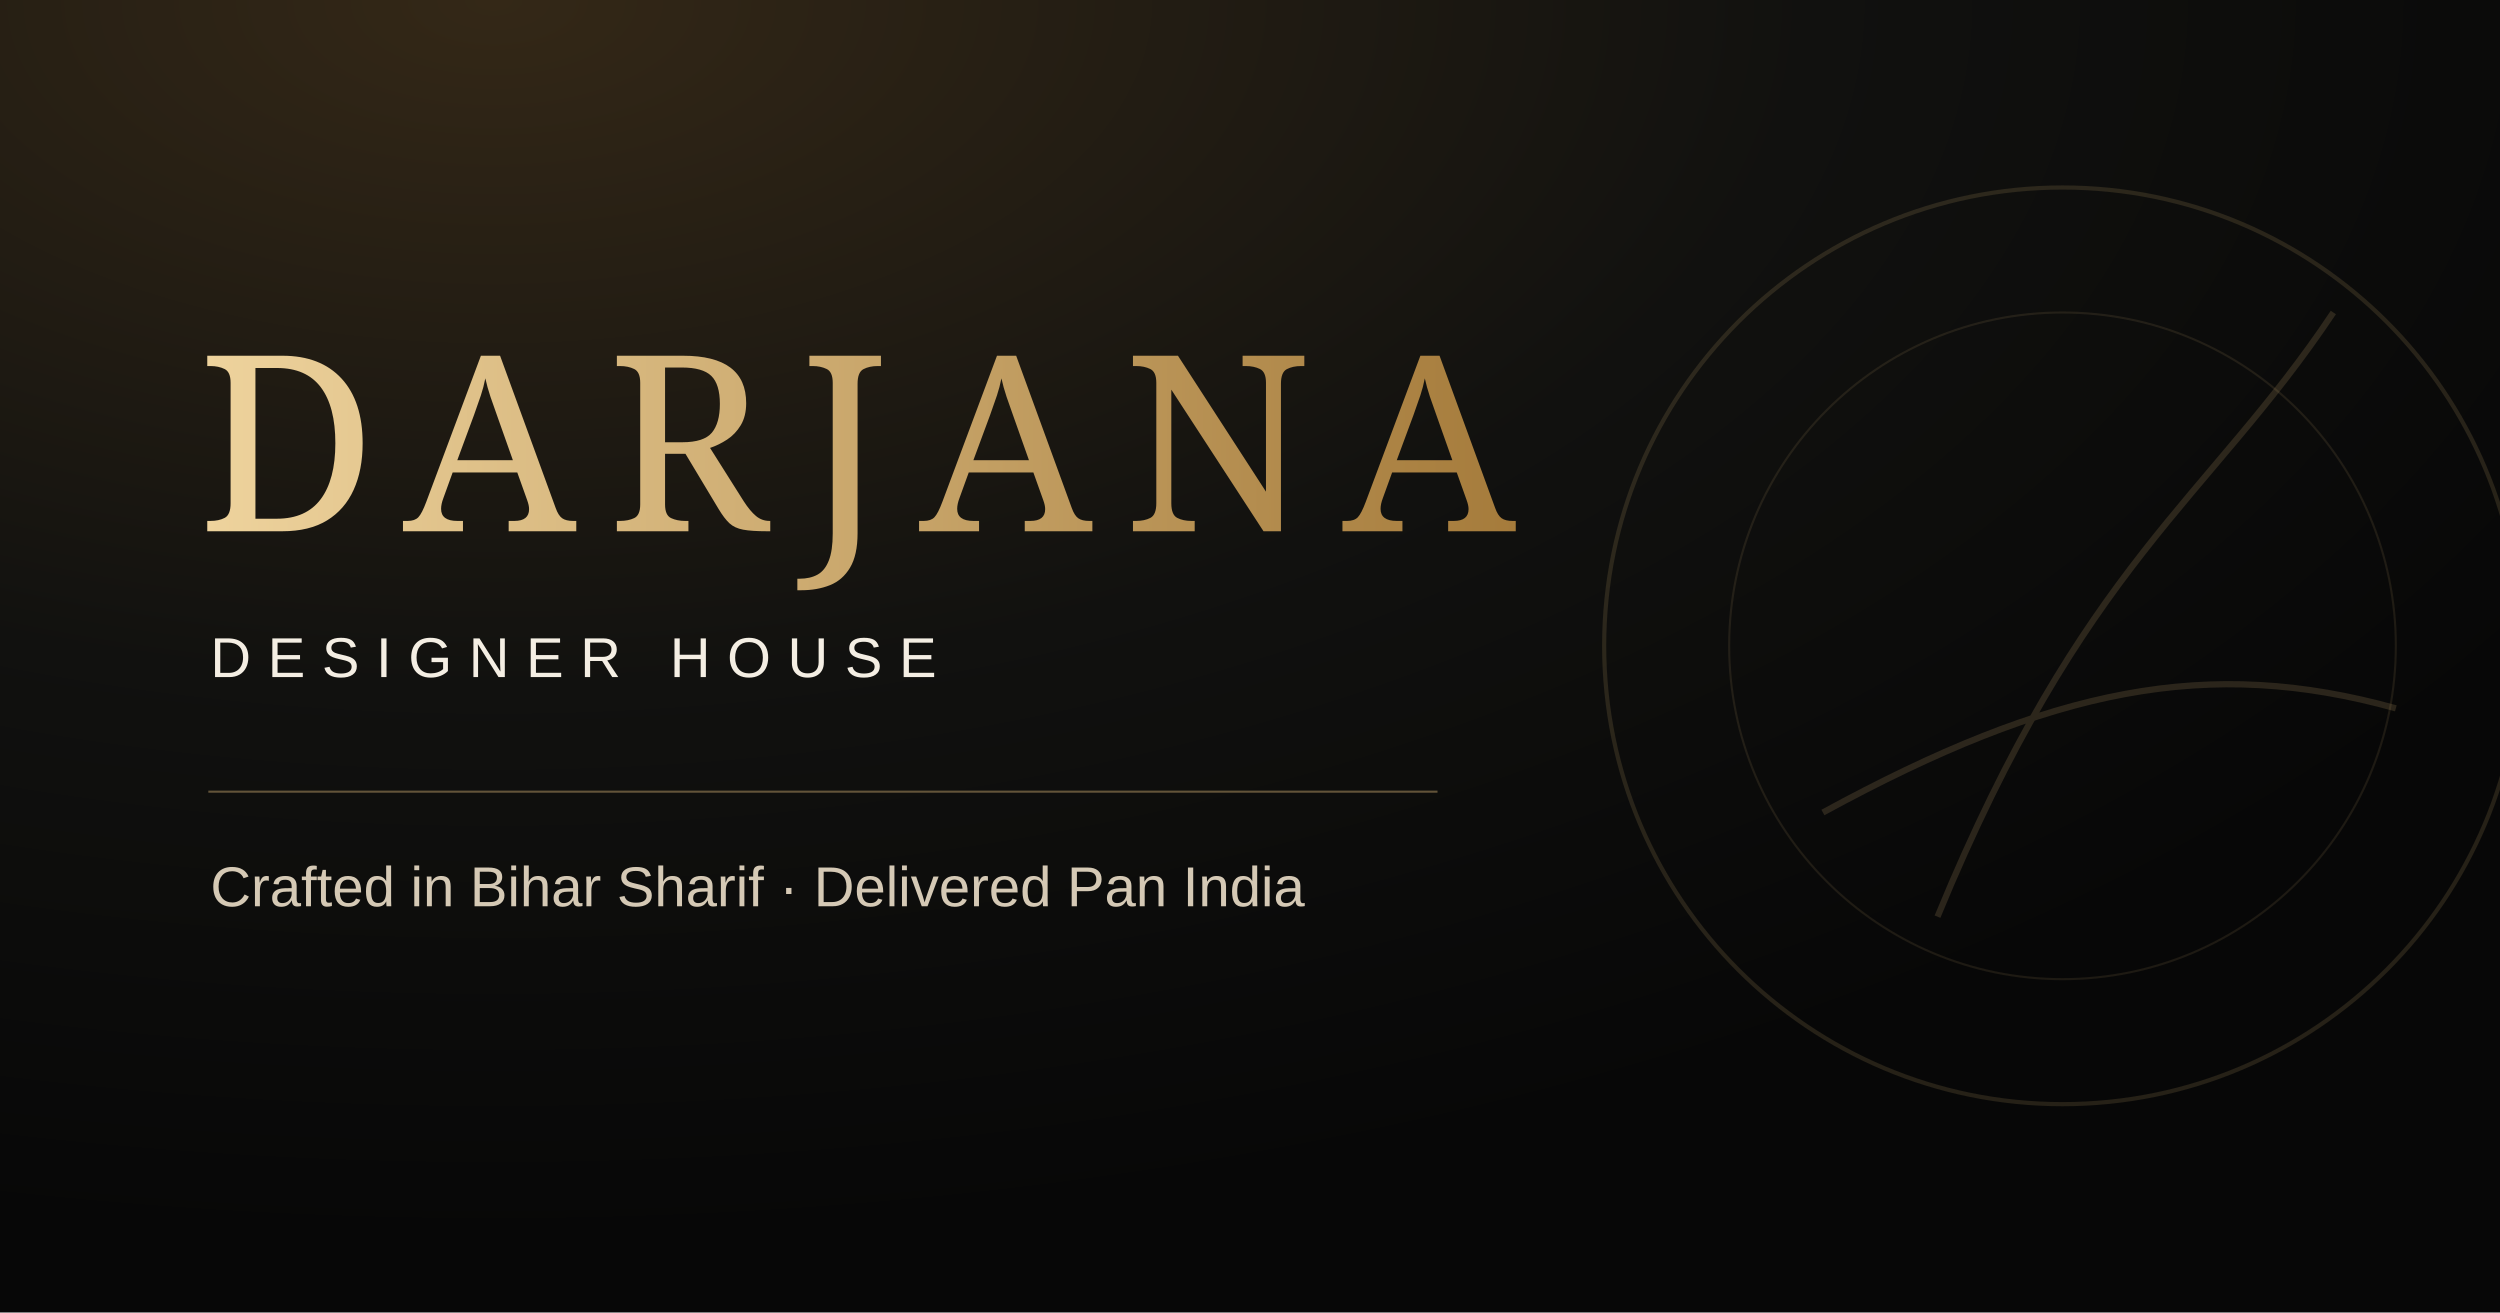
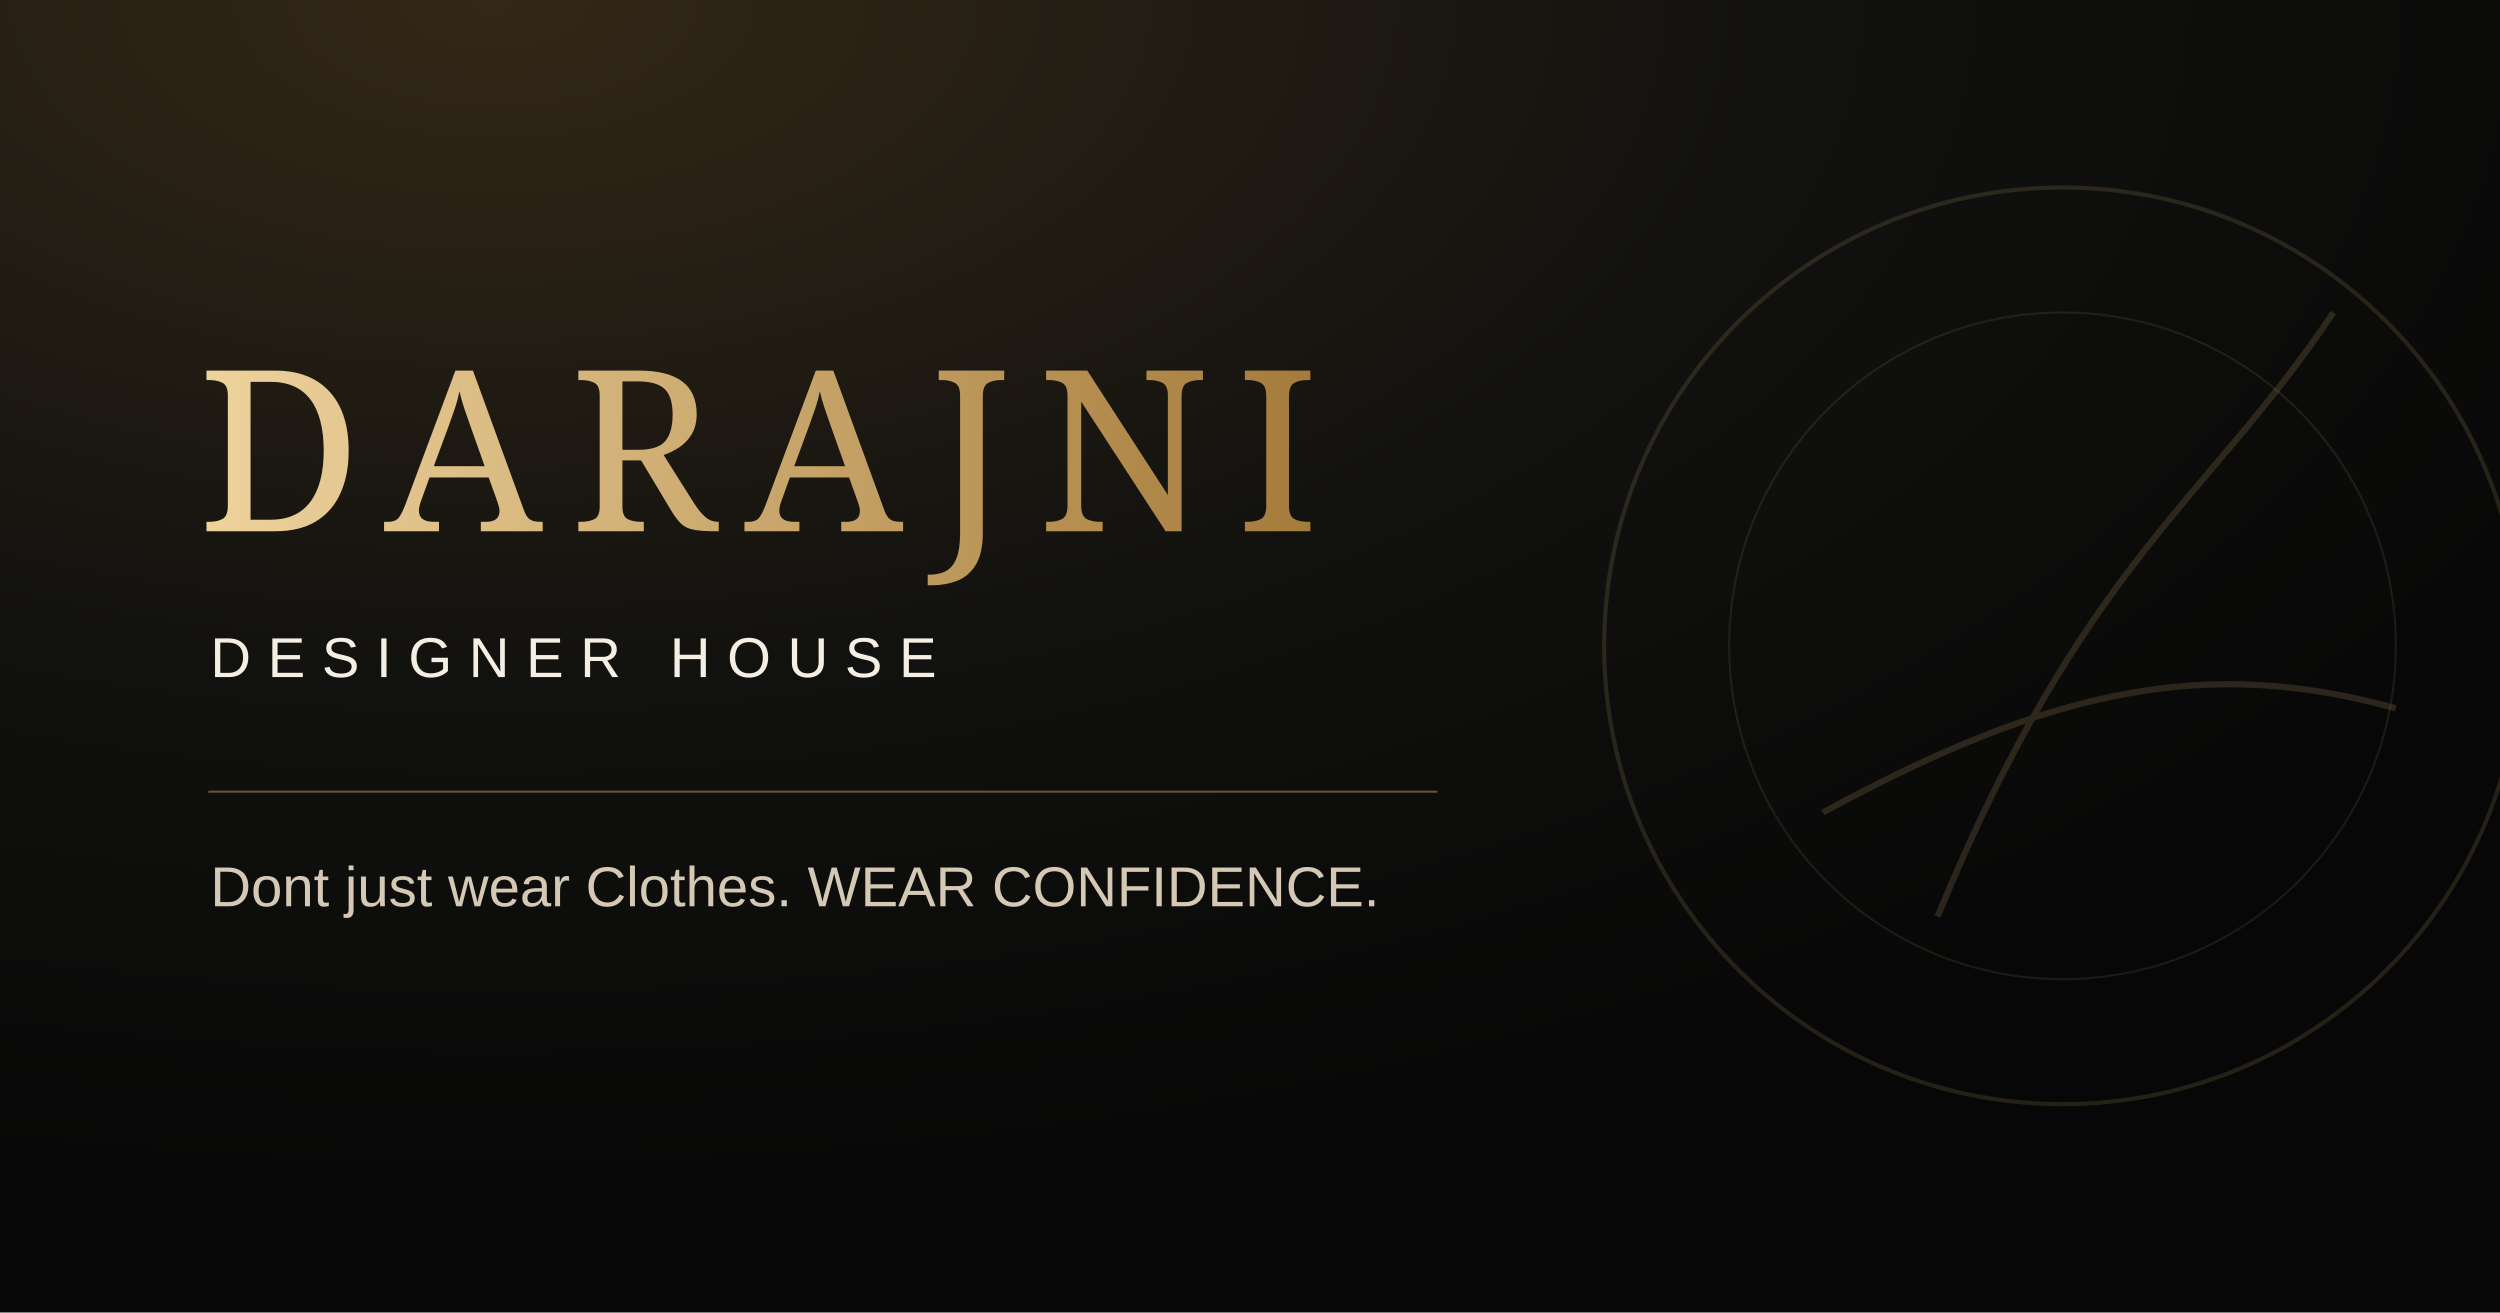
<svg xmlns="http://www.w3.org/2000/svg" width="1200" height="630" viewBox="0 0 1200 630">
  <defs>
    <radialGradient id="bg" cx="20%" cy="0%" r="95%">
      <stop stop-color="#342817" />
      <stop offset=".55" stop-color="#11110f" />
      <stop offset="1" stop-color="#070707" />
    </radialGradient>
    <linearGradient id="gold" x1="0" x2="1">
      <stop stop-color="#eed39d" />
      <stop offset="1" stop-color="#a57b3b" />
    </linearGradient>
  </defs>
  <rect width="1200" height="630" fill="url(#bg)" />
  <circle cx="990" cy="310" r="220" fill="none" stroke="#caaa70" stroke-opacity=".16" stroke-width="2" />
  <circle cx="990" cy="310" r="160" fill="none" stroke="#caaa70" stroke-opacity=".12" />
  <path d="M930 440c70-170 130-200 190-290M875 390c110-60 185-75 275-50" fill="none" stroke="#caaa70" stroke-opacity=".18" stroke-width="3" />
-   <text x="95" y="255" fill="url(#gold)" font-family="Georgia,serif" font-size="118" letter-spacing="15">DARJANA</text>
+   <text x="95" y="255" fill="url(#gold)" font-family="Georgia,serif" font-size="108" letter-spacing="13">DARAJNI</text>
  <text x="101" y="325" fill="#f4eee3" font-family="Arial,sans-serif" font-size="27" letter-spacing="8">DESIGNER HOUSE</text>
  <line x1="100" y1="380" x2="690" y2="380" stroke="#caaa70" stroke-opacity=".45" />
-   <text x="101" y="435" fill="#d5c9b5" font-family="Arial,sans-serif" font-size="27">Crafted in Bihar Sharif · Delivered Pan India</text>
+   <text x="101" y="435" fill="#d5c9b5" font-family="Arial,sans-serif" font-size="27">Dont just wear Clothes. WEAR CONFIDENCE.</text>
</svg>
